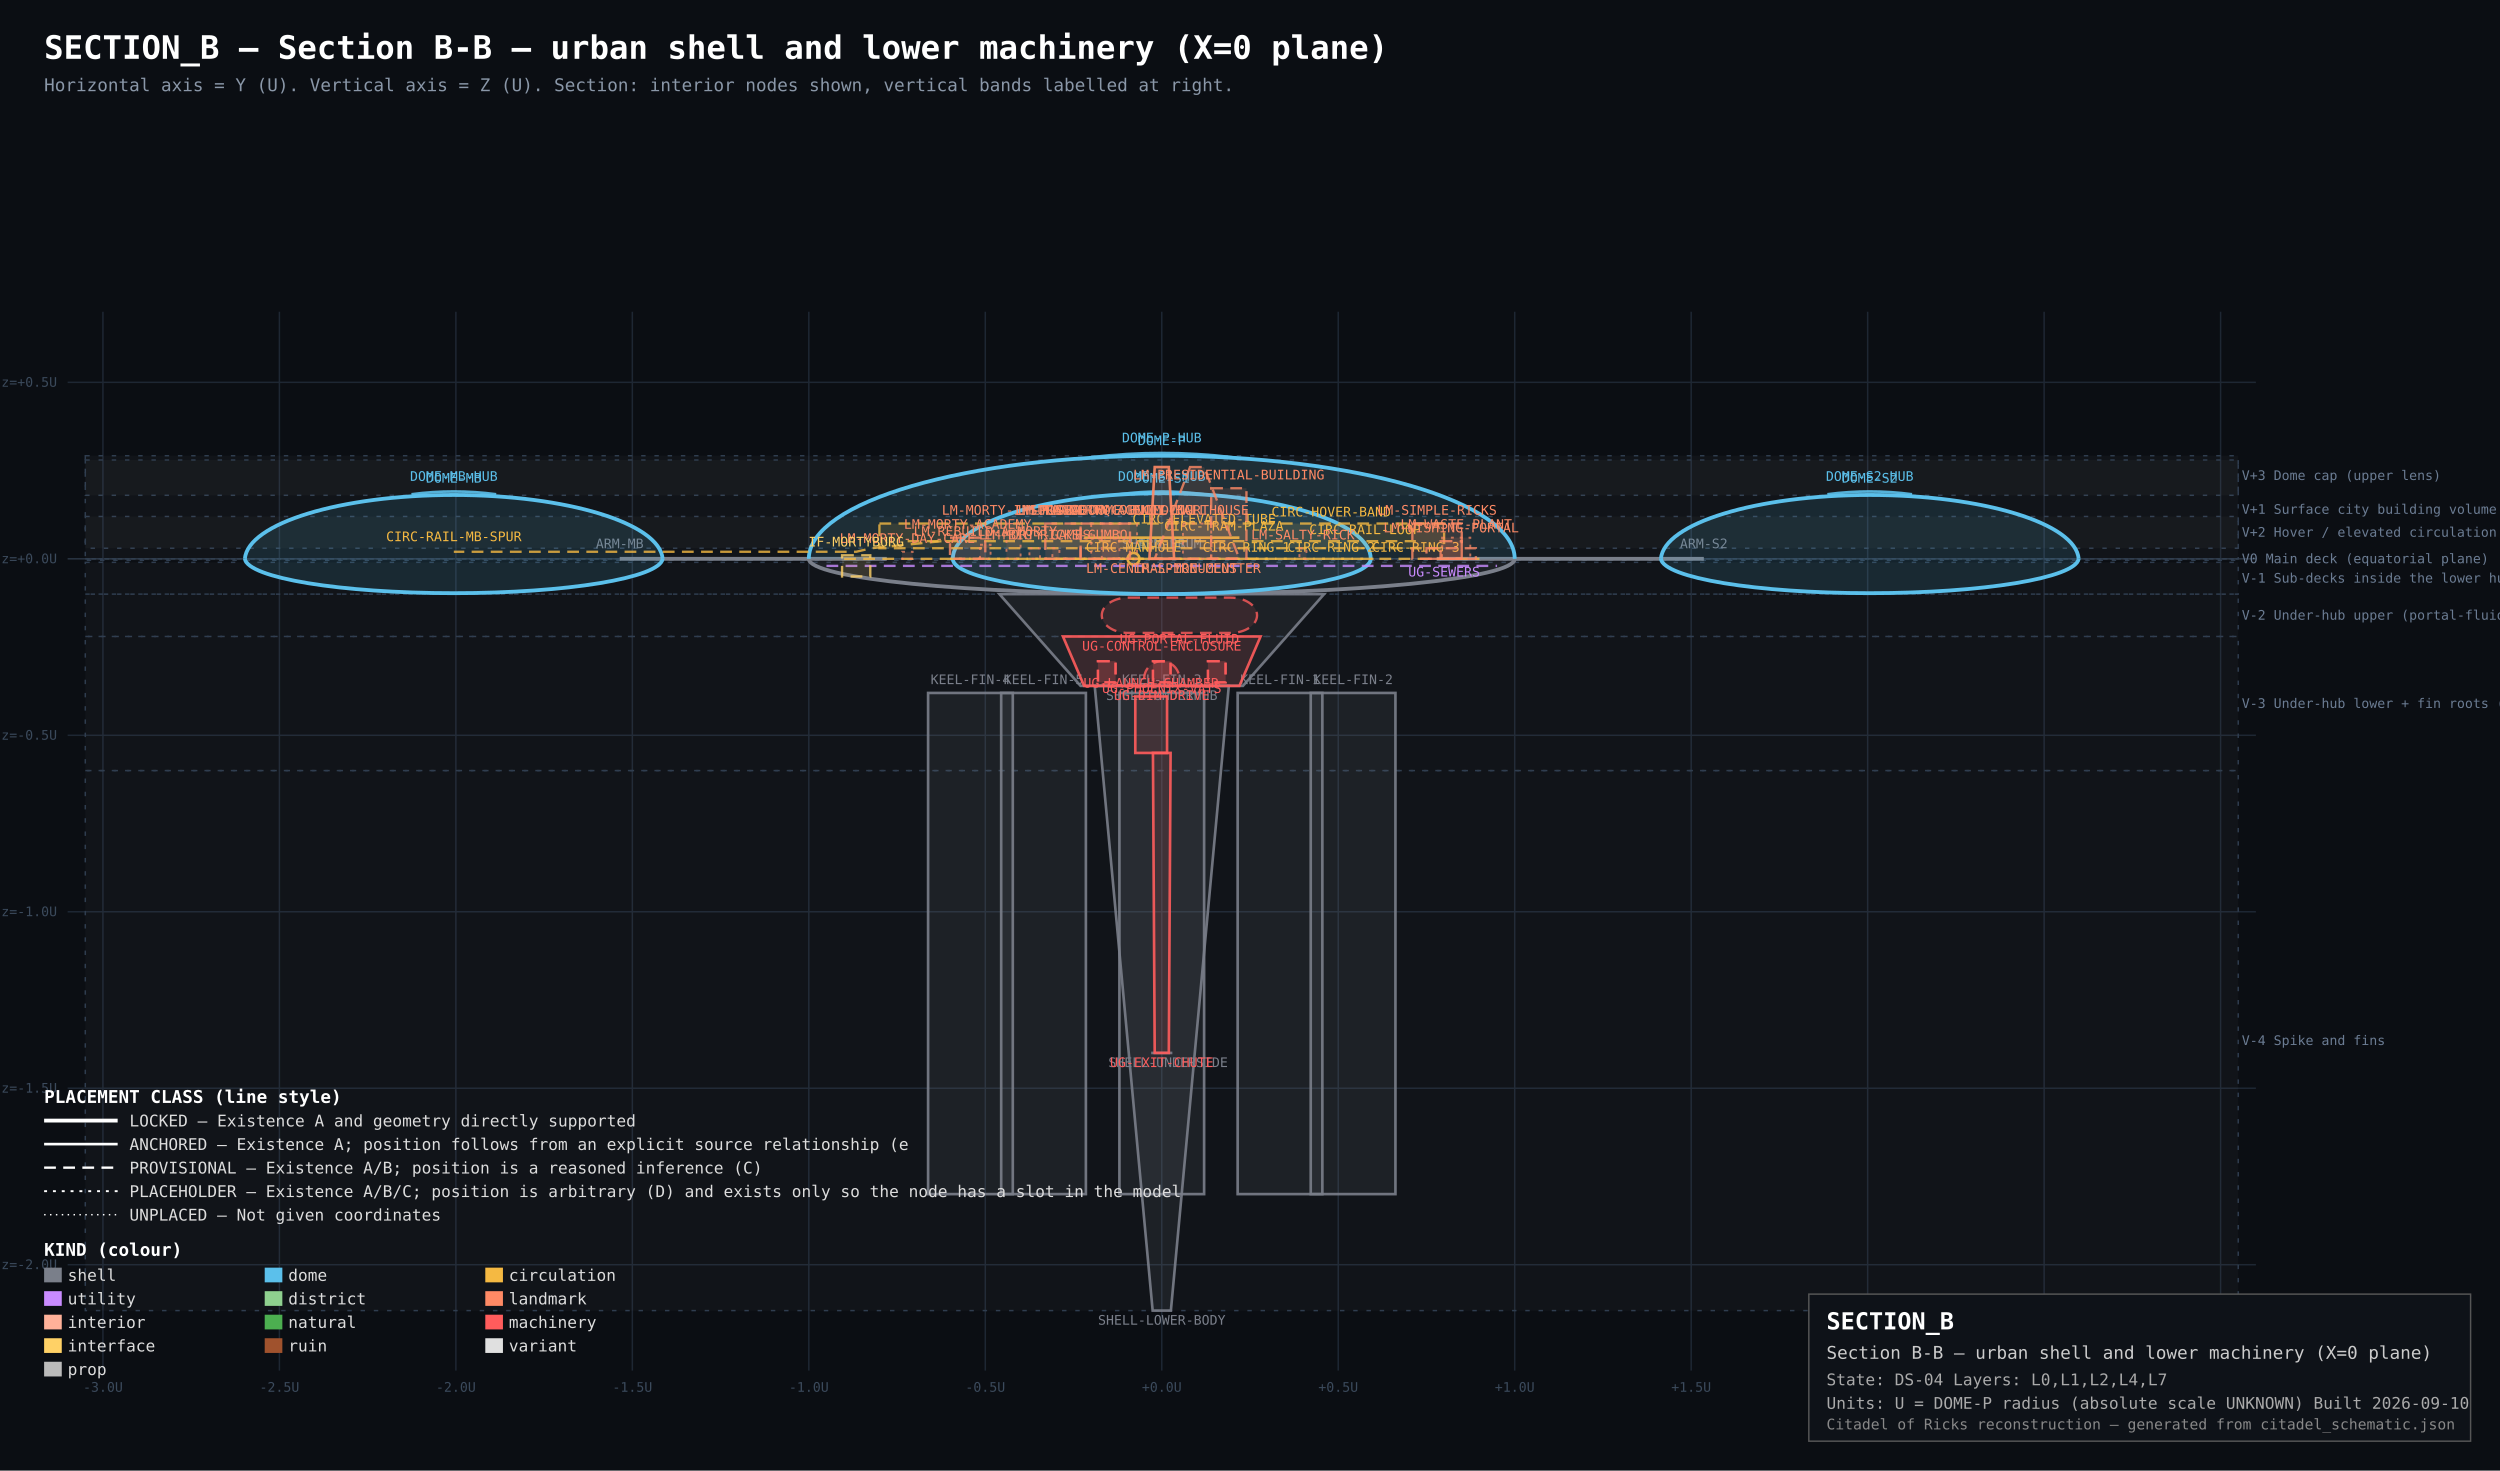
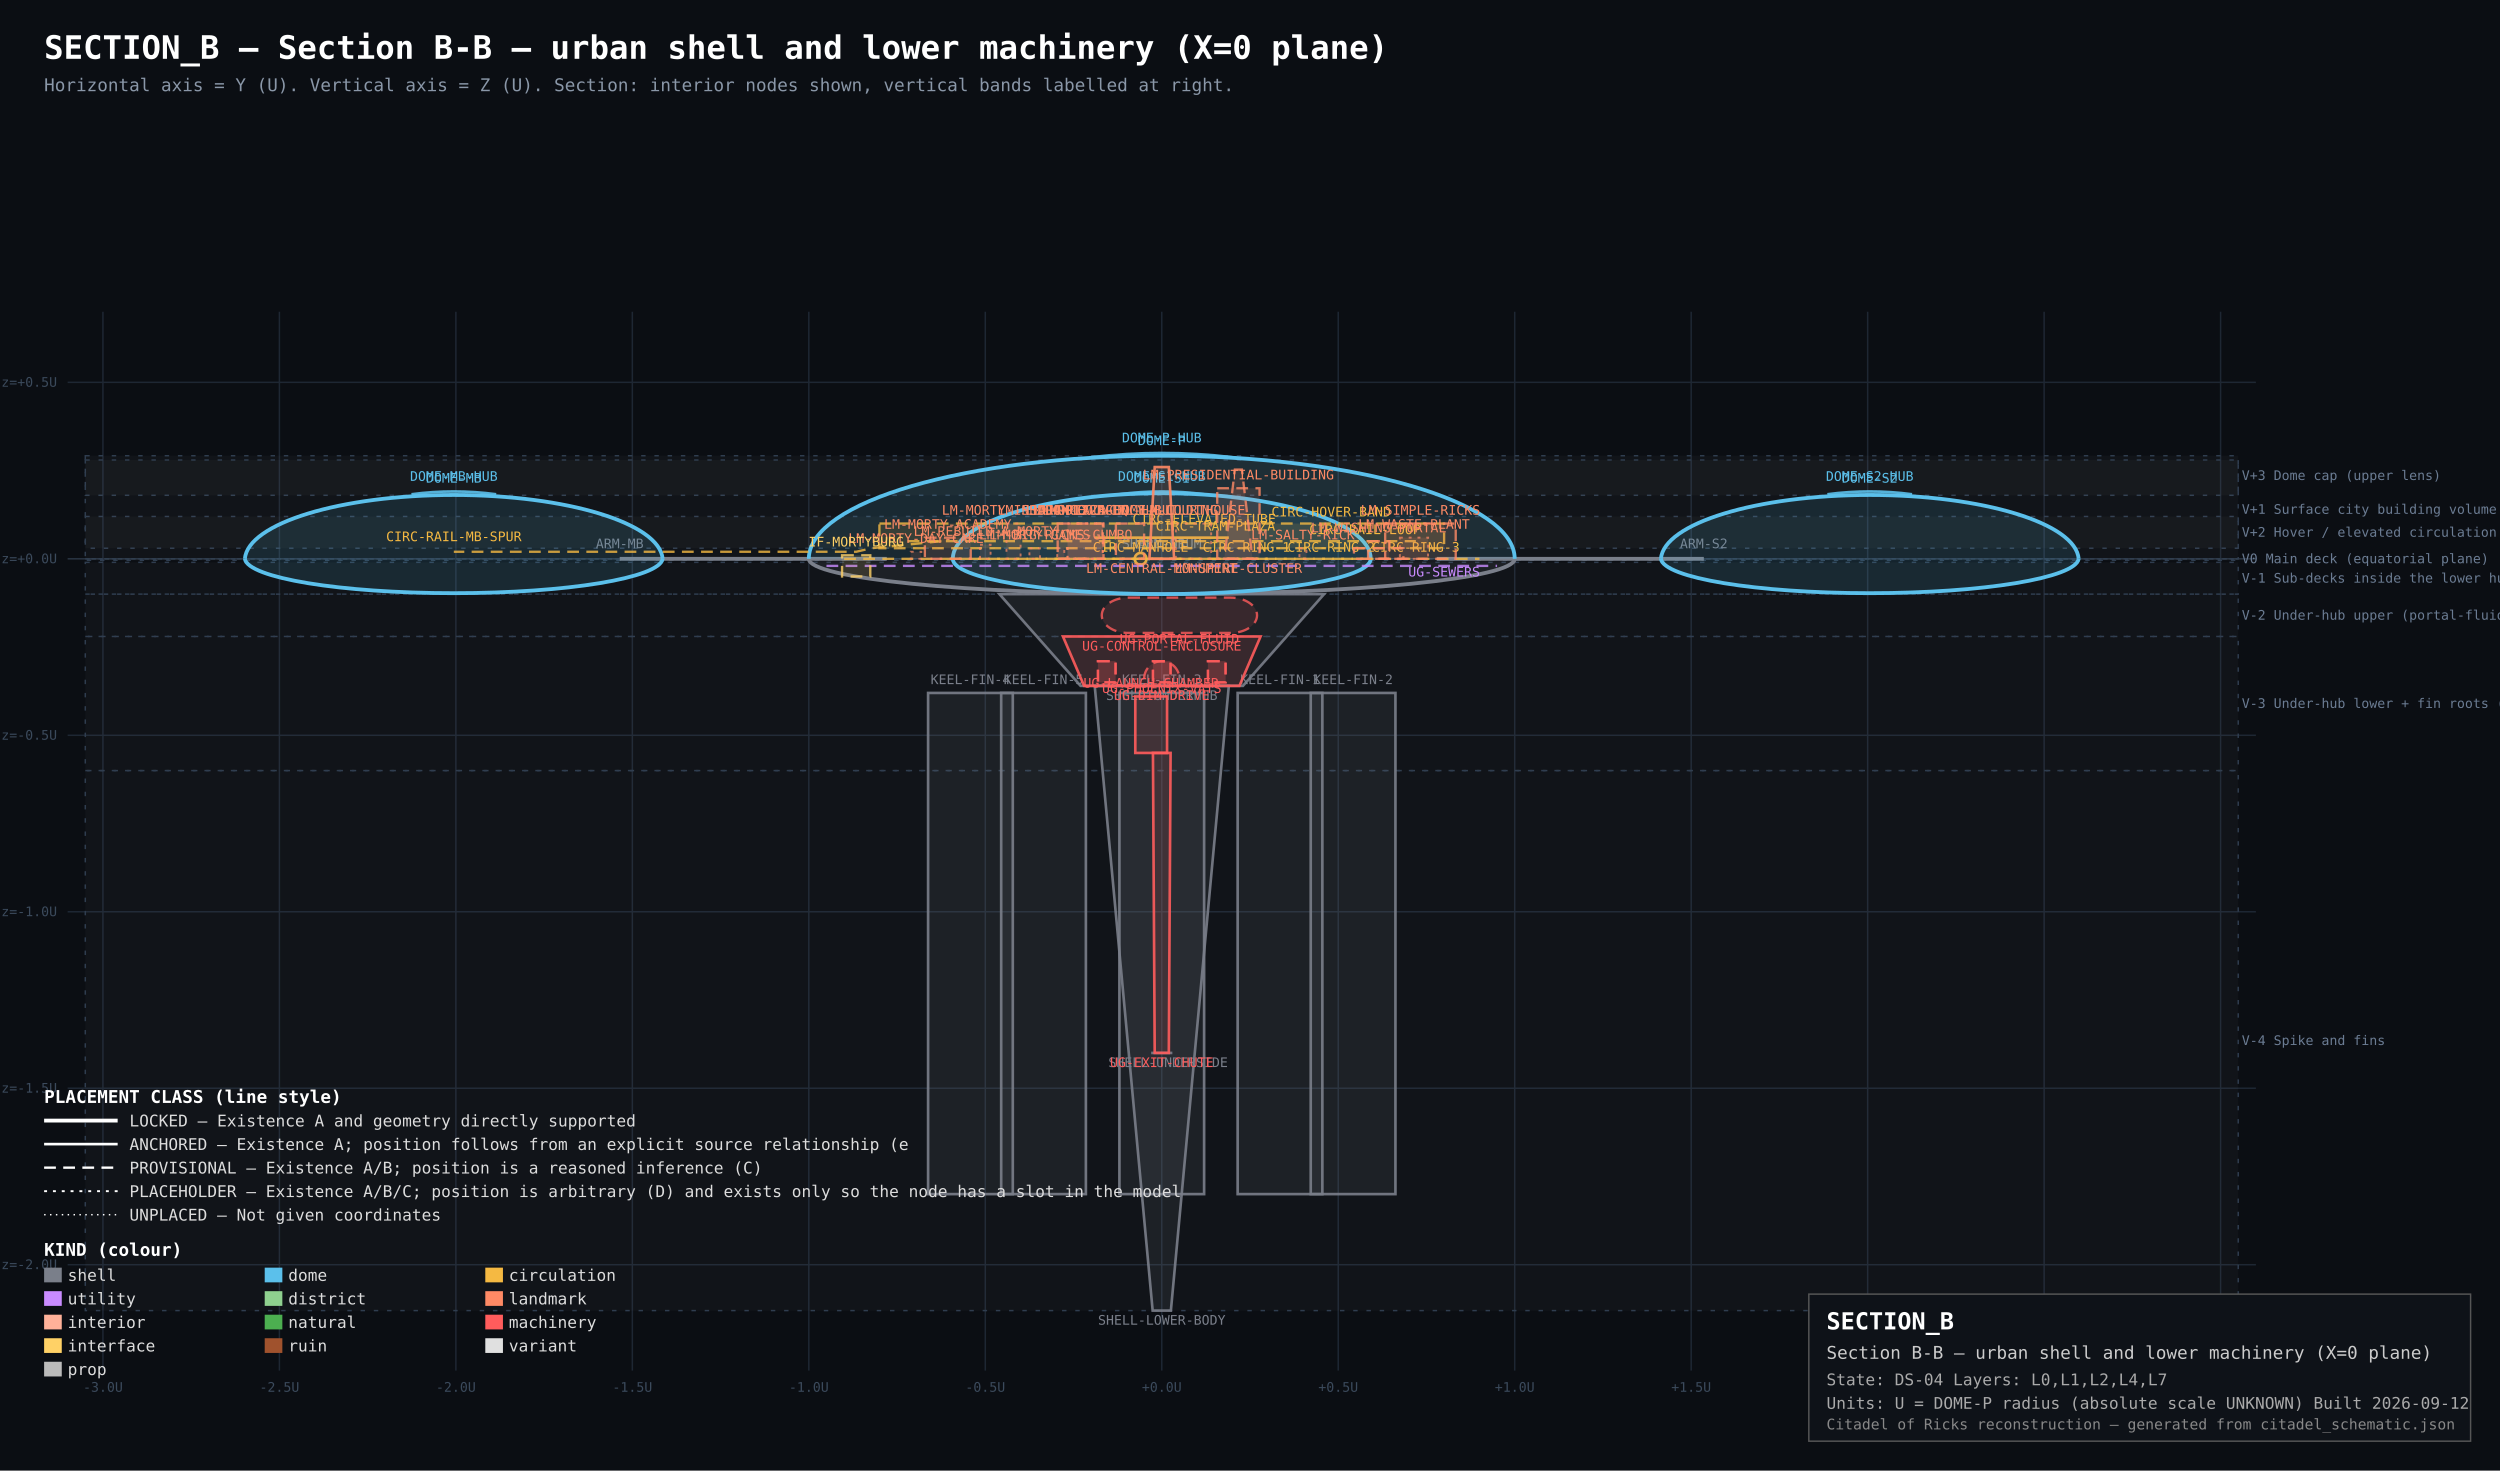
<svg xmlns="http://www.w3.org/2000/svg" width="1700" height="1000" viewBox="0 0 1700 1000" font-family="ui-monospace, Consolas, monospace">
  <rect width="1700" height="1000" fill="#0b0e13" />
  <line x1="46.0" y1="860.0" x2="1534.0" y2="860.0" stroke="#1e2733" stroke-width="1" />
  <text x="38.8" y="863.0" font-size="9" text-anchor="end" fill="#3b4a5c" font-family="ui-monospace, Consolas, monospace">z=-2.0U</text>
  <line x1="46.0" y1="740.0" x2="1534.0" y2="740.0" stroke="#1e2733" stroke-width="1" />
  <text x="38.8" y="743.0" font-size="9" text-anchor="end" fill="#3b4a5c" font-family="ui-monospace, Consolas, monospace">z=-1.5U</text>
  <line x1="46.0" y1="620.0" x2="1534.0" y2="620.0" stroke="#1e2733" stroke-width="1" />
  <text x="38.8" y="623.0" font-size="9" text-anchor="end" fill="#3b4a5c" font-family="ui-monospace, Consolas, monospace">z=-1.0U</text>
  <line x1="46.0" y1="500.0" x2="1534.0" y2="500.0" stroke="#1e2733" stroke-width="1" />
  <text x="38.8" y="503.0" font-size="9" text-anchor="end" fill="#3b4a5c" font-family="ui-monospace, Consolas, monospace">z=-0.5U</text>
  <line x1="46.0" y1="380.0" x2="1534.0" y2="380.0" stroke="#2a3644" stroke-width="1" />
  <text x="38.8" y="383.0" font-size="9" text-anchor="end" fill="#3b4a5c" font-family="ui-monospace, Consolas, monospace">z=+0.0U</text>
  <line x1="46.0" y1="260.0" x2="1534.0" y2="260.0" stroke="#1e2733" stroke-width="1" />
  <text x="38.8" y="263.0" font-size="9" text-anchor="end" fill="#3b4a5c" font-family="ui-monospace, Consolas, monospace">z=+0.5U</text>
  <line x1="70.0" y1="212.0" x2="70.0" y2="932.0" stroke="#1e2733" stroke-width="1" />
  <text x="70.0" y="946.4" font-size="9" text-anchor="middle" fill="#3b4a5c" font-family="ui-monospace, Consolas, monospace">-3.0U</text>
  <line x1="190.0" y1="212.0" x2="190.0" y2="932.0" stroke="#1e2733" stroke-width="1" />
  <text x="190.0" y="946.4" font-size="9" text-anchor="middle" fill="#3b4a5c" font-family="ui-monospace, Consolas, monospace">-2.5U</text>
  <line x1="310.0" y1="212.0" x2="310.0" y2="932.0" stroke="#1e2733" stroke-width="1" />
  <text x="310.0" y="946.4" font-size="9" text-anchor="middle" fill="#3b4a5c" font-family="ui-monospace, Consolas, monospace">-2.0U</text>
  <line x1="430.0" y1="212.0" x2="430.0" y2="932.0" stroke="#1e2733" stroke-width="1" />
  <text x="430.0" y="946.4" font-size="9" text-anchor="middle" fill="#3b4a5c" font-family="ui-monospace, Consolas, monospace">-1.5U</text>
  <line x1="550.0" y1="212.0" x2="550.0" y2="932.0" stroke="#1e2733" stroke-width="1" />
  <text x="550.0" y="946.4" font-size="9" text-anchor="middle" fill="#3b4a5c" font-family="ui-monospace, Consolas, monospace">-1.0U</text>
  <line x1="670.0" y1="212.0" x2="670.0" y2="932.0" stroke="#1e2733" stroke-width="1" />
  <text x="670.0" y="946.4" font-size="9" text-anchor="middle" fill="#3b4a5c" font-family="ui-monospace, Consolas, monospace">-0.5U</text>
  <line x1="790.0" y1="212.0" x2="790.0" y2="932.0" stroke="#1e2733" stroke-width="1" />
  <text x="790.0" y="946.4" font-size="9" text-anchor="middle" fill="#3b4a5c" font-family="ui-monospace, Consolas, monospace">+0.0U</text>
  <line x1="910.0" y1="212.0" x2="910.0" y2="932.0" stroke="#1e2733" stroke-width="1" />
  <text x="910.0" y="946.4" font-size="9" text-anchor="middle" fill="#3b4a5c" font-family="ui-monospace, Consolas, monospace">+0.5U</text>
  <line x1="1030.0" y1="212.0" x2="1030.0" y2="932.0" stroke="#1e2733" stroke-width="1" />
  <text x="1030.0" y="946.4" font-size="9" text-anchor="middle" fill="#3b4a5c" font-family="ui-monospace, Consolas, monospace">+1.0U</text>
  <line x1="1150.0" y1="212.0" x2="1150.0" y2="932.0" stroke="#1e2733" stroke-width="1" />
  <text x="1150.0" y="946.4" font-size="9" text-anchor="middle" fill="#3b4a5c" font-family="ui-monospace, Consolas, monospace">+1.5U</text>
  <line x1="1270.0" y1="212.0" x2="1270.0" y2="932.0" stroke="#1e2733" stroke-width="1" />
  <text x="1270.0" y="946.4" font-size="9" text-anchor="middle" fill="#3b4a5c" font-family="ui-monospace, Consolas, monospace">+2.0U</text>
  <line x1="1390.0" y1="212.0" x2="1390.0" y2="932.0" stroke="#1e2733" stroke-width="1" />
  <text x="1390.0" y="946.4" font-size="9" text-anchor="middle" fill="#3b4a5c" font-family="ui-monospace, Consolas, monospace">+2.5U</text>
  <line x1="1510.0" y1="212.0" x2="1510.0" y2="932.0" stroke="#1e2733" stroke-width="1" />
  <text x="1510.0" y="946.4" font-size="9" text-anchor="middle" fill="#3b4a5c" font-family="ui-monospace, Consolas, monospace">+3.0U</text>
  <rect x="58.0" y="309.9" width="1464.0" height="26.9" fill="#ffffff" fill-opacity="0.025" stroke="#2f3d4f" stroke-dasharray="3,6" />
  <text x="1524.4" y="326.4" font-size="9" text-anchor="start" fill="#6b7c93" font-family="ui-monospace, Consolas, monospace">V+3 Dome cap (upper lens)</text>
  <rect x="58.0" y="351.2" width="1464.0" height="21.6" fill="#ffffff" fill-opacity="0.025" stroke="#2f3d4f" stroke-dasharray="3,6" />
  <text x="1524.4" y="365.0" font-size="9" text-anchor="start" fill="#6b7c93" font-family="ui-monospace, Consolas, monospace">V+2 Hover / elevated circulation band</text>
  <rect x="58.0" y="312.8" width="1464.0" height="67.2" fill="#ffffff" fill-opacity="0.025" stroke="#2f3d4f" stroke-dasharray="3,6" />
  <text x="1524.4" y="349.4" font-size="9" text-anchor="start" fill="#6b7c93" font-family="ui-monospace, Consolas, monospace">V+1 Surface city building volume</text>
  <rect x="58.0" y="380.0" width="1464.0" height="1.0" fill="#ffffff" fill-opacity="0.025" stroke="#2f3d4f" stroke-dasharray="3,6" />
  <text x="1524.4" y="383.0" font-size="9" text-anchor="start" fill="#6b7c93" font-family="ui-monospace, Consolas, monospace">V0 Main deck (equatorial plane)</text>
  <rect x="58.0" y="382.4" width="1464.0" height="21.6" fill="#ffffff" fill-opacity="0.025" stroke="#2f3d4f" stroke-dasharray="3,6" />
  <text x="1524.4" y="396.2" font-size="9" text-anchor="start" fill="#6b7c93" font-family="ui-monospace, Consolas, monospace">V-1 Sub-decks inside the lower hull</text>
  <rect x="58.0" y="404.0" width="1464.0" height="28.8" fill="#ffffff" fill-opacity="0.025" stroke="#2f3d4f" stroke-dasharray="3,6" />
  <text x="1524.4" y="421.4" font-size="9" text-anchor="start" fill="#6b7c93" font-family="ui-monospace, Consolas, monospace">V-2 Under-hub upper (portal-fluid production)</text>
  <rect x="58.0" y="432.8" width="1464.0" height="91.2" fill="#ffffff" fill-opacity="0.025" stroke="#2f3d4f" stroke-dasharray="3,6" />
  <text x="1524.4" y="481.4" font-size="9" text-anchor="start" fill="#6b7c93" font-family="ui-monospace, Consolas, monospace">V-3 Under-hub lower + fin roots (Dimensional Drive, launch)</text>
  <rect x="58.0" y="524.0" width="1464.0" height="367.2" fill="#ffffff" fill-opacity="0.025" stroke="#2f3d4f" stroke-dasharray="3,6" />
  <text x="1524.4" y="710.6" font-size="9" text-anchor="start" fill="#6b7c93" font-family="ui-monospace, Consolas, monospace">V-4 Spike and fins</text>
  <text x="30" y="40" font-size="22" fill="#fff" font-weight="bold">SECTION_B — Section B-B — urban shell and lower machinery (X=0 plane)</text>
  <text x="30" y="62" font-size="12" fill="#8a97a8">Horizontal axis = Y (U). Vertical axis = Z (U). Section: interior nodes shown, vertical bands labelled at right.</text>
  <path d="M 550.0,380.0 A 240.0 24.0 0 0 0 1030.0,380.0" stroke="#7a7f8a" stroke-width="2.6" stroke-opacity="1.0" fill="#7a7f8a" fill-opacity="0.12" />
  <text x="790.0" y="372.8" font-size="9" text-anchor="middle" fill="#7a7f8a" font-family="ui-monospace, Consolas, monospace">SHELL-DRUM</text>
  <polygon points="679.6,404.0 900.4,404.0 845.2,466.4 734.8,466.4" stroke="#7a7f8a" stroke-width="1.8" stroke-opacity="0.9" fill="#7a7f8a" fill-opacity="0.12" />
  <text x="790.0" y="476.0" font-size="9" text-anchor="middle" fill="#7a7f8a" font-family="ui-monospace, Consolas, monospace">SHELL-UNDERHUB</text>
  <rect x="841.6" y="471.2" width="57.6" height="340.8" stroke="#7a7f8a" stroke-width="1.8" stroke-opacity="0.9" fill="#7a7f8a" fill-opacity="0.12" />
  <text x="870.4" y="465.2" font-size="9" text-anchor="middle" fill="#7a7f8a" font-family="ui-monospace, Consolas, monospace">KEEL-FIN-1</text>
  <rect x="891.3" y="471.2" width="57.6" height="340.8" stroke="#7a7f8a" stroke-width="1.8" stroke-opacity="0.9" fill="#7a7f8a" fill-opacity="0.12" />
  <text x="920.1" y="465.2" font-size="9" text-anchor="middle" fill="#7a7f8a" font-family="ui-monospace, Consolas, monospace">KEEL-FIN-2</text>
  <rect x="761.2" y="471.2" width="57.6" height="340.8" stroke="#7a7f8a" stroke-width="1.8" stroke-opacity="0.9" fill="#7a7f8a" fill-opacity="0.12" />
  <text x="790.0" y="465.2" font-size="9" text-anchor="middle" fill="#7a7f8a" font-family="ui-monospace, Consolas, monospace">KEEL-FIN-3</text>
  <rect x="631.1" y="471.2" width="57.6" height="340.8" stroke="#7a7f8a" stroke-width="1.8" stroke-opacity="0.9" fill="#7a7f8a" fill-opacity="0.12" />
  <text x="659.9" y="465.2" font-size="9" text-anchor="middle" fill="#7a7f8a" font-family="ui-monospace, Consolas, monospace">KEEL-FIN-4</text>
  <rect x="680.8" y="471.2" width="57.6" height="340.8" stroke="#7a7f8a" stroke-width="1.8" stroke-opacity="0.9" fill="#7a7f8a" fill-opacity="0.12" />
  <text x="709.6" y="465.2" font-size="9" text-anchor="middle" fill="#7a7f8a" font-family="ui-monospace, Consolas, monospace">KEEL-FIN-5</text>
  <polygon points="744.4,466.4 835.6,466.4 796.2,891.2 783.8,891.2" stroke="#7a7f8a" stroke-width="1.8" stroke-opacity="0.9" fill="#7a7f8a" fill-opacity="0.12" />
  <text x="790.0" y="900.8" font-size="9" text-anchor="middle" fill="#7a7f8a" font-family="ui-monospace, Consolas, monospace">SHELL-LOWER-BODY</text>
  <line x1="782.8" y1="716.0" x2="797.2" y2="716.0" stroke="#7a7f8a" stroke-width="1.8" stroke-opacity="0.9" fill="none" />
  <text x="794.3" y="725.6" font-size="9" text-anchor="middle" fill="#7a7f8a" font-family="ui-monospace, Consolas, monospace">SHELL-UNDERSIDE</text>
  <polyline points="790.0,380.0 790.0,380.0 790.0,380.0" stroke="#7a7f8a" stroke-width="2.6" stroke-opacity="1.0" fill="none" />
  <text x="790.0" y="372.8" font-size="9" text-anchor="middle" fill="#7a7f8a" font-family="ui-monospace, Consolas, monospace">ARM-S1</text>
  <polyline points="977.0,380.0 1070.6,380.0 1158.6,380.0" stroke="#7a7f8a" stroke-width="2.6" stroke-opacity="1.0" fill="none" />
  <text x="1158.6" y="372.8" font-size="9" text-anchor="middle" fill="#7a7f8a" font-family="ui-monospace, Consolas, monospace">ARM-S2</text>
  <polyline points="603.0,380.0 509.4,380.0 421.4,380.0" stroke="#7a7f8a" stroke-width="2.6" stroke-opacity="1.0" fill="none" />
  <text x="421.4" y="372.8" font-size="9" text-anchor="middle" fill="#7a7f8a" font-family="ui-monospace, Consolas, monospace">ARM-MB</text>
  <path d="M 550.0,380.0 A 240.0 70.1 0 0 1 1030.0,380.0" stroke="#5bc0eb" stroke-width="2.6" stroke-opacity="1.0" fill="#5bc0eb" fill-opacity="0.12" />
  <text x="790.0" y="302.7" font-size="9" text-anchor="middle" fill="#5bc0eb" font-family="ui-monospace, Consolas, monospace">DOME-P</text>
  <path d="M 647.9,380.0 A 142.1 44.6 0 0 1 932.1,380.0" stroke="#5bc0eb" stroke-width="2.6" stroke-opacity="1.0" fill="#5bc0eb" fill-opacity="0.12" />
  <path d="M 647.9,380.0 A 142.1 24.0 0 0 0 932.1,380.0" stroke="#5bc0eb" stroke-width="2.6" stroke-opacity="1.0" fill="#5bc0eb" fill-opacity="0.12" />
  <text x="790.0" y="328.2" font-size="9" text-anchor="middle" fill="#5bc0eb" font-family="ui-monospace, Consolas, monospace">DOME-S1</text>
  <path d="M 1129.4,380.0 A 142.1 44.6 0 0 1 1413.5,380.0" stroke="#5bc0eb" stroke-width="2.6" stroke-opacity="1.0" fill="#5bc0eb" fill-opacity="0.12" />
  <path d="M 1129.4,380.0 A 142.1 24.0 0 0 0 1413.5,380.0" stroke="#5bc0eb" stroke-width="2.6" stroke-opacity="1.0" fill="#5bc0eb" fill-opacity="0.12" />
  <text x="1271.4" y="328.2" font-size="9" text-anchor="middle" fill="#5bc0eb" font-family="ui-monospace, Consolas, monospace">DOME-S2</text>
  <path d="M 166.5,380.0 A 142.1 44.6 0 0 1 450.6,380.0" stroke="#5bc0eb" stroke-width="2.6" stroke-opacity="1.0" fill="#5bc0eb" fill-opacity="0.12" />
  <path d="M 166.5,380.0 A 142.1 24.0 0 0 0 450.6,380.0" stroke="#5bc0eb" stroke-width="2.6" stroke-opacity="1.0" fill="#5bc0eb" fill-opacity="0.12" />
  <text x="308.6" y="328.2" font-size="9" text-anchor="middle" fill="#5bc0eb" font-family="ui-monospace, Consolas, monospace">DOME-MB</text>
  <path d="M 742.0,310.9 A 401.4 401.4 0 0 1 838.0,310.9" stroke="#5bc0eb" stroke-width="1.8" stroke-opacity="0.9" fill="#5bc0eb" fill-opacity="0.12" />
  <text x="790.0" y="300.8" font-size="9" text-anchor="middle" fill="#5bc0eb" font-family="ui-monospace, Consolas, monospace">DOME-P-HUB</text>
  <path d="M 761.2,336.1 A 217.0 217.0 0 0 1 818.8,336.1" stroke="#5bc0eb" stroke-width="1.8" stroke-opacity="0.9" fill="#5bc0eb" fill-opacity="0.12" />
  <text x="790.0" y="327.0" font-size="9" text-anchor="middle" fill="#5bc0eb" font-family="ui-monospace, Consolas, monospace">DOME-S1-HUB</text>
  <path d="M 1242.6,336.1 A 217.0 217.0 0 0 1 1300.2,336.1" stroke="#5bc0eb" stroke-width="1.8" stroke-opacity="0.9" fill="#5bc0eb" fill-opacity="0.12" />
  <text x="1271.4" y="327.0" font-size="9" text-anchor="middle" fill="#5bc0eb" font-family="ui-monospace, Consolas, monospace">DOME-S2-HUB</text>
  <path d="M 279.8,336.1 A 217.0 217.0 0 0 1 337.4,336.1" stroke="#5bc0eb" stroke-width="1.8" stroke-opacity="0.9" fill="#5bc0eb" fill-opacity="0.12" />
  <text x="308.6" y="327.0" font-size="9" text-anchor="middle" fill="#5bc0eb" font-family="ui-monospace, Consolas, monospace">DOME-MB-HUB</text>
  <line x1="718.0" y1="380.0" x2="862.0" y2="380.0" stroke="#f5b942" stroke-width="1.6" stroke-opacity="0.8" stroke-dasharray="8,5" fill="none" />
  <text x="847.6" y="375.2" font-size="9" text-anchor="middle" fill="#f5b942" font-family="ui-monospace, Consolas, monospace">CIRC-RING-1</text>
  <line x1="646.0" y1="380.0" x2="934.0" y2="380.0" stroke="#f5b942" stroke-width="1.6" stroke-opacity="0.8" stroke-dasharray="8,5" fill="none" />
  <text x="905.2" y="375.2" font-size="9" text-anchor="middle" fill="#f5b942" font-family="ui-monospace, Consolas, monospace">CIRC-RING-2</text>
  <line x1="574.0" y1="380.0" x2="1006.0" y2="380.0" stroke="#f5b942" stroke-width="1.6" stroke-opacity="0.8" stroke-dasharray="8,5" fill="none" />
  <text x="962.8" y="375.2" font-size="9" text-anchor="middle" fill="#f5b942" font-family="ui-monospace, Consolas, monospace">CIRC-RING-3</text>
  <line x1="617.2" y1="368.0" x2="962.8" y2="368.0" stroke="#f5b942" stroke-width="1.6" stroke-opacity="0.8" stroke-dasharray="8,5" fill="none" />
  <text x="928.2" y="363.2" font-size="9" text-anchor="middle" fill="#f5b942" font-family="ui-monospace, Consolas, monospace">CIRC-RAIL-LOOP</text>
  <polyline points="640.2,368.0 592.5,372.8 582.2,375.2 499.1,375.2 431.7,375.2 308.6,375.2" stroke="#f5b942" stroke-width="1.6" stroke-opacity="0.8" stroke-dasharray="8,5" fill="none" />
  <text x="308.6" y="368.0" font-size="9" text-anchor="middle" fill="#f5b942" font-family="ui-monospace, Consolas, monospace">CIRC-RAIL-MB-SPUR</text>
-   <line x1="737.2" y1="365.6" x2="842.8" y2="365.6" stroke="#f5b942" stroke-width="1.8" stroke-opacity="0.9" fill="none" />
-   <text x="832.2" y="360.8" font-size="9" text-anchor="middle" fill="#f5b942" font-family="ui-monospace, Consolas, monospace">CIRC-TRAM-PLAZA</text>
+   <line x1="744.4" y1="365.6" x2="835.6" y2="365.6" stroke="#f5b942" stroke-width="1.8" stroke-opacity="0.9" fill="none" />
+   <text x="826.5" y="360.8" font-size="9" text-anchor="middle" fill="#f5b942" font-family="ui-monospace, Consolas, monospace">CIRC-TRAM-PLAZA</text>
  <rect x="598.0" y="356.0" width="384.0" height="16.8" stroke="#f5b942" stroke-width="1.6" stroke-opacity="0.8" stroke-dasharray="8,5" fill="#f5b942" fill-opacity="0.12" />
  <text x="905.2" y="351.2" font-size="9" text-anchor="middle" fill="#f5b942" font-family="ui-monospace, Consolas, monospace">CIRC-HOVER-BAND</text>
-   <circle cx="770.8" cy="380.0" r="4" stroke="#f5b942" stroke-width="1.8" stroke-opacity="0.9" fill="#f5b942" fill-opacity="0.12" />
-   <text x="770.8" y="375.2" font-size="9" text-anchor="middle" fill="#f5b942" font-family="ui-monospace, Consolas, monospace">CIRC-MANHOLE</text>
+   <circle cx="775.6" cy="380.0" r="4" stroke="#f5b942" stroke-width="1.8" stroke-opacity="0.9" fill="#f5b942" fill-opacity="0.12" />
+   <text x="775.6" y="375.2" font-size="9" text-anchor="middle" fill="#f5b942" font-family="ui-monospace, Consolas, monospace">CIRC-MANHOLE</text>
  <polyline points="818.8,363.2 818.8,363.2 818.8,363.2" stroke="#f5b942" stroke-width="1.6" stroke-opacity="0.8" stroke-dasharray="8,5" fill="none" />
  <text x="818.8" y="356.0" font-size="9" text-anchor="middle" fill="#f5b942" font-family="ui-monospace, Consolas, monospace">CIRC-ELEVATED-TUBE</text>
  <line x1="562.0" y1="384.8" x2="1018.0" y2="384.8" stroke="#c98bff" stroke-width="1.6" stroke-opacity="0.8" stroke-dasharray="8,5" fill="none" />
  <text x="982.0" y="392.0" font-size="9" text-anchor="middle" fill="#c98bff" font-family="ui-monospace, Consolas, monospace">UG-SEWERS</text>
  <polygon points="785.2,317.6 794.8,317.6 798.4,380.0 781.6,380.0" stroke="#ff8a65" stroke-width="1.8" stroke-opacity="0.9" fill="#ff8a65" fill-opacity="0.12" />
  <text x="790.0" y="389.6" font-size="9" text-anchor="middle" fill="#ff8a65" font-family="ui-monospace, Consolas, monospace">LM-CENTRAL-MONUMENT</text>
-   <polygon points="809.2,317.6 818.8,317.6 842.8,380.0 785.2,380.0" stroke="#ff8a65" stroke-width="1.6" stroke-opacity="0.8" stroke-dasharray="8,5" fill="#ff8a65" fill-opacity="0.12" />
-   <text x="814.0" y="389.6" font-size="9" text-anchor="middle" fill="#ff8a65" font-family="ui-monospace, Consolas, monospace">LM-SPIRE-CLUSTER</text>
-   <rect x="823.6" y="332.0" width="24.0" height="48.0" stroke="#ff8a65" stroke-width="1.6" stroke-opacity="0.8" stroke-dasharray="8,5" fill="#ff8a65" fill-opacity="0.12" />
-   <text x="835.6" y="326.0" font-size="9" text-anchor="middle" fill="#ff8a65" font-family="ui-monospace, Consolas, monospace">LM-PRESIDENTIAL-BUILDING</text>
-   <rect x="734.8" y="356.0" width="33.6" height="24.0" stroke="#ff8a65" stroke-width="1.6" stroke-opacity="0.8" stroke-dasharray="8,5" fill="#ff8a65" fill-opacity="0.12" />
-   <text x="751.6" y="350.0" font-size="9" text-anchor="middle" fill="#ff8a65" font-family="ui-monospace, Consolas, monospace">LM-PLAZA-DOME-BUILDING</text>
-   <rect x="749.2" y="356.0" width="24.0" height="24.0" stroke="#ff8a65" stroke-width="1.3" stroke-opacity="0.7" stroke-dasharray="2,4" fill="#ff8a65" fill-opacity="0.12" />
-   <text x="761.2" y="350.0" font-size="9" text-anchor="middle" fill="#ff8a65" font-family="ui-monospace, Consolas, monospace">LM-SHADOW-COUNCIL-HALL</text>
-   <rect x="804.4" y="356.0" width="19.2" height="24.0" stroke="#ff8a65" stroke-width="1.3" stroke-opacity="0.7" stroke-dasharray="2,4" fill="#ff8a65" fill-opacity="0.12" />
-   <text x="814.0" y="350.0" font-size="9" text-anchor="middle" fill="#ff8a65" font-family="ui-monospace, Consolas, monospace">LM-COURTHOUSE</text>
-   <rect x="742.0" y="356.0" width="19.2" height="24.0" stroke="#ff8a65" stroke-width="1.3" stroke-opacity="0.7" stroke-dasharray="2,4" fill="#ff8a65" fill-opacity="0.12" />
-   <text x="751.6" y="350.0" font-size="9" text-anchor="middle" fill="#ff8a65" font-family="ui-monospace, Consolas, monospace">LM-MORTY-AGENCY</text>
-   <rect x="710.8" y="356.0" width="24.0" height="24.0" stroke="#ff8a65" stroke-width="1.6" stroke-opacity="0.8" stroke-dasharray="8,5" fill="#ff8a65" fill-opacity="0.12" />
-   <text x="722.8" y="350.0" font-size="9" text-anchor="middle" fill="#ff8a65" font-family="ui-monospace, Consolas, monospace">LM-POLICE-HQ</text>
-   <rect x="646.0" y="365.6" width="24.0" height="14.4" stroke="#ff8a65" stroke-width="1.6" stroke-opacity="0.8" stroke-dasharray="8,5" fill="#ff8a65" fill-opacity="0.12" />
-   <text x="658.0" y="359.6" font-size="9" text-anchor="middle" fill="#ff8a65" font-family="ui-monospace, Consolas, monospace">LM-MORTY-ACADEMY</text>
-   <rect x="960.4" y="356.0" width="33.6" height="24.0" stroke="#ff8a65" stroke-width="1.6" stroke-opacity="0.8" stroke-dasharray="8,5" fill="#ff8a65" fill-opacity="0.12" />
-   <text x="977.2" y="350.0" font-size="9" text-anchor="middle" fill="#ff8a65" font-family="ui-monospace, Consolas, monospace">LM-SIMPLE-RICKS</text>
-   <rect x="970.0" y="372.8" width="33.6" height="7.2" stroke="#ff8a65" stroke-width="1.6" stroke-opacity="0.8" stroke-dasharray="8,5" fill="none" />
-   <rect x="979.6" y="368.0" width="14.4" height="12.0" stroke="#ff8a65" stroke-width="1.6" stroke-opacity="0.8" stroke-dasharray="8,5" fill="#ff8a65" fill-opacity="0.12" />
-   <text x="986.8" y="362.0" font-size="9" text-anchor="middle" fill="#ff8a65" font-family="ui-monospace, Consolas, monospace">LM-WISHING-PORTAL</text>
-   <rect x="980.6" y="365.6" width="19.2" height="14.4" stroke="#ff8a65" stroke-width="1.3" stroke-opacity="0.7" stroke-dasharray="2,4" fill="#ff8a65" fill-opacity="0.12" />
-   <text x="990.2" y="359.6" font-size="9" text-anchor="middle" fill="#ff8a65" font-family="ui-monospace, Consolas, monospace">LM-WASTE-PLANT</text>
-   <rect x="613.4" y="375.2" width="7.2" height="4.8" stroke="#ff8a65" stroke-width="1.3" stroke-opacity="0.7" stroke-dasharray="2,4" fill="#ff8a65" fill-opacity="0.12" />
-   <text x="617.0" y="369.2" font-size="9" text-anchor="middle" fill="#ff8a65" font-family="ui-monospace, Consolas, monospace">LM-MORTY-DAY-CARE</text>
+   <polygon points="839.7,319.3 844.5,319.3 851.7,380.0 832.5,380.0" stroke="#ff8a65" stroke-width="1.6" stroke-opacity="0.8" stroke-dasharray="8,5" fill="#ff8a65" fill-opacity="0.12" />
+   <text x="842.1" y="389.6" font-size="9" text-anchor="middle" fill="#ff8a65" font-family="ui-monospace, Consolas, monospace">LM-SPIRE-CLUSTER</text>
+   <rect x="827.7" y="332.0" width="28.8" height="48.0" stroke="#ff8a65" stroke-width="1.6" stroke-opacity="0.8" stroke-dasharray="8,5" fill="#ff8a65" fill-opacity="0.12" />
+   <text x="842.1" y="326.0" font-size="9" text-anchor="middle" fill="#ff8a65" font-family="ui-monospace, Consolas, monospace">LM-PRESIDENTIAL-BUILDING</text>
+   <rect x="758.8" y="356.0" width="19.2" height="24.0" stroke="#ff8a65" stroke-width="1.6" stroke-opacity="0.8" stroke-dasharray="8,5" fill="#ff8a65" fill-opacity="0.12" />
+   <text x="768.4" y="350.0" font-size="9" text-anchor="middle" fill="#ff8a65" font-family="ui-monospace, Consolas, monospace">LM-PLAZA-DOME-BUILDING</text>
+   <rect x="725.9" y="356.0" width="24.0" height="24.0" stroke="#ff8a65" stroke-width="1.3" stroke-opacity="0.7" stroke-dasharray="2,4" fill="#ff8a65" fill-opacity="0.12" />
+   <text x="737.9" y="350.0" font-size="9" text-anchor="middle" fill="#ff8a65" font-family="ui-monospace, Consolas, monospace">LM-SHADOW-COUNCIL-HALL</text>
+   <rect x="799.6" y="356.0" width="24.0" height="24.0" stroke="#ff8a65" stroke-width="1.3" stroke-opacity="0.7" stroke-dasharray="2,4" fill="#ff8a65" fill-opacity="0.12" />
+   <text x="811.6" y="350.0" font-size="9" text-anchor="middle" fill="#ff8a65" font-family="ui-monospace, Consolas, monospace">LM-COURTHOUSE</text>
+   <rect x="725.9" y="356.0" width="24.0" height="24.0" stroke="#ff8a65" stroke-width="1.3" stroke-opacity="0.7" stroke-dasharray="2,4" fill="#ff8a65" fill-opacity="0.12" />
+   <text x="737.9" y="350.0" font-size="9" text-anchor="middle" fill="#ff8a65" font-family="ui-monospace, Consolas, monospace">LM-MORTY-AGENCY</text>
+   <rect x="719.2" y="356.0" width="31.2" height="24.0" stroke="#ff8a65" stroke-width="1.6" stroke-opacity="0.8" stroke-dasharray="8,5" fill="#ff8a65" fill-opacity="0.12" />
+   <text x="734.8" y="350.0" font-size="9" text-anchor="middle" fill="#ff8a65" font-family="ui-monospace, Consolas, monospace">LM-POLICE-HQ</text>
+   <rect x="628.9" y="365.6" width="31.2" height="14.4" stroke="#ff8a65" stroke-width="1.6" stroke-opacity="0.8" stroke-dasharray="8,5" fill="#ff8a65" fill-opacity="0.12" />
+   <text x="644.5" y="359.6" font-size="9" text-anchor="middle" fill="#ff8a65" font-family="ui-monospace, Consolas, monospace">LM-MORTY-ACADEMY</text>
+   <rect x="941.9" y="356.0" width="48.0" height="24.0" stroke="#ff8a65" stroke-width="1.6" stroke-opacity="0.8" stroke-dasharray="8,5" fill="#ff8a65" fill-opacity="0.12" />
+   <text x="965.9" y="350.0" font-size="9" text-anchor="middle" fill="#ff8a65" font-family="ui-monospace, Consolas, monospace">LM-SIMPLE-RICKS</text>
+   <rect x="920.7" y="372.8" width="33.6" height="7.2" stroke="#ff8a65" stroke-width="1.6" stroke-opacity="0.8" stroke-dasharray="8,5" fill="none" />
+   <rect x="930.3" y="368.0" width="14.4" height="12.0" stroke="#ff8a65" stroke-width="1.6" stroke-opacity="0.8" stroke-dasharray="8,5" fill="#ff8a65" fill-opacity="0.12" />
+   <text x="937.5" y="362.0" font-size="9" text-anchor="middle" fill="#ff8a65" font-family="ui-monospace, Consolas, monospace">LM-WISHING-PORTAL</text>
+   <rect x="951.9" y="365.6" width="19.2" height="14.4" stroke="#ff8a65" stroke-width="1.3" stroke-opacity="0.7" stroke-dasharray="2,4" fill="#ff8a65" fill-opacity="0.12" />
+   <text x="961.5" y="359.6" font-size="9" text-anchor="middle" fill="#ff8a65" font-family="ui-monospace, Consolas, monospace">LM-WASTE-PLANT</text>
+   <rect x="619.3" y="375.2" width="7.2" height="4.8" stroke="#ff8a65" stroke-width="1.3" stroke-opacity="0.7" stroke-dasharray="2,4" fill="#ff8a65" fill-opacity="0.12" />
+   <text x="622.9" y="369.2" font-size="9" text-anchor="middle" fill="#ff8a65" font-family="ui-monospace, Consolas, monospace">LM-MORTY-DAY-CARE</text>
  <rect x="700.0" y="372.8" width="7.2" height="7.2" stroke="#ff8a65" stroke-width="1.3" stroke-opacity="0.7" stroke-dasharray="2,4" fill="#ff8a65" fill-opacity="0.12" />
  <text x="703.6" y="366.8" font-size="9" text-anchor="middle" fill="#ff8a65" font-family="ui-monospace, Consolas, monospace">LM-MORTY-GAMES</text>
  <rect x="684.4" y="356.0" width="9.6" height="24.0" stroke="#ff8a65" stroke-width="1.3" stroke-opacity="0.7" stroke-dasharray="2,4" fill="#ff8a65" fill-opacity="0.12" />
  <text x="689.2" y="350.0" font-size="9" text-anchor="middle" fill="#ff8a65" font-family="ui-monospace, Consolas, monospace">LM-MORTY-INSURANCE</text>
  <rect x="883.6" y="372.8" width="4.8" height="7.2" stroke="#ff8a65" stroke-width="1.3" stroke-opacity="0.7" stroke-dasharray="2,4" fill="#ff8a65" fill-opacity="0.12" />
  <text x="886.0" y="366.8" font-size="9" text-anchor="middle" fill="#ff8a65" font-family="ui-monospace, Consolas, monospace">LM-SALTY-RICK</text>
-   <rect x="715.6" y="372.8" width="4.8" height="7.2" stroke="#ff8a65" stroke-width="1.3" stroke-opacity="0.7" stroke-dasharray="2,4" fill="#ff8a65" fill-opacity="0.12" />
-   <text x="718.0" y="366.8" font-size="9" text-anchor="middle" fill="#ff8a65" font-family="ui-monospace, Consolas, monospace">LM-BIG-RICKS-GUMBO</text>
+   <rect x="718.9" y="372.8" width="4.8" height="7.2" stroke="#ff8a65" stroke-width="1.3" stroke-opacity="0.7" stroke-dasharray="2,4" fill="#ff8a65" fill-opacity="0.12" />
+   <text x="721.3" y="366.8" font-size="9" text-anchor="middle" fill="#ff8a65" font-family="ui-monospace, Consolas, monospace">LM-BIG-RICKS-GUMBO</text>
  <rect x="666.4" y="370.4" width="7.2" height="9.6" stroke="#ff8a65" stroke-width="1.3" stroke-opacity="0.7" stroke-dasharray="2,4" fill="#ff8a65" fill-opacity="0.12" />
  <text x="670.0" y="364.4" font-size="9" text-anchor="middle" fill="#ff8a65" font-family="ui-monospace, Consolas, monospace">LM-REBUILD-A-MORTY</text>
  <rect x="749.2" y="406.4" width="105.6" height="24.0" rx="18" stroke="#ff5c5c" stroke-width="1.6" stroke-opacity="0.8" stroke-dasharray="8,5" fill="#ff5c5c" fill-opacity="0.12" />
  <text x="802.0" y="437.6" font-size="9" text-anchor="middle" fill="#ff5c5c" font-family="ui-monospace, Consolas, monospace">UG-PORTAL-FLUID</text>
  <polygon points="722.8,432.8 857.2,432.8 842.8,466.4 737.2,466.4" stroke="#ff5c5c" stroke-width="1.8" stroke-opacity="0.9" fill="#ff5c5c" fill-opacity="0.12" />
  <text x="790.0" y="476.0" font-size="9" text-anchor="middle" fill="#ff5c5c" font-family="ui-monospace, Consolas, monospace">UG-DIM-DRIVE</text>
  <path d="M 778.0,461.6 A 12.0 12.0 0 0 1 802.0,461.6" stroke="#ff5c5c" stroke-width="1.6" stroke-opacity="0.8" stroke-dasharray="8,5" fill="#ff5c5c" fill-opacity="0.12" />
  <text x="790.0" y="442.4" font-size="9" text-anchor="middle" fill="#ff5c5c" font-family="ui-monospace, Consolas, monospace">UG-CONTROL-ENCLOSURE</text>
  <rect x="784.0" y="449.6" width="12.0" height="14.4" stroke="#ff5c5c" stroke-width="1.6" stroke-opacity="0.8" stroke-dasharray="8,5" fill="#ff5c5c" fill-opacity="0.12" />
  <rect x="821.4" y="449.6" width="12.0" height="14.4" stroke="#ff5c5c" stroke-width="1.6" stroke-opacity="0.8" stroke-dasharray="8,5" fill="#ff5c5c" fill-opacity="0.12" />
  <rect x="821.4" y="449.6" width="12.0" height="14.4" stroke="#ff5c5c" stroke-width="1.6" stroke-opacity="0.8" stroke-dasharray="8,5" fill="#ff5c5c" fill-opacity="0.12" />
  <rect x="784.0" y="449.6" width="12.0" height="14.4" stroke="#ff5c5c" stroke-width="1.6" stroke-opacity="0.8" stroke-dasharray="8,5" fill="#ff5c5c" fill-opacity="0.12" />
  <rect x="746.6" y="449.6" width="12.0" height="14.4" stroke="#ff5c5c" stroke-width="1.6" stroke-opacity="0.8" stroke-dasharray="8,5" fill="#ff5c5c" fill-opacity="0.12" />
  <rect x="746.6" y="449.6" width="12.0" height="14.4" stroke="#ff5c5c" stroke-width="1.6" stroke-opacity="0.8" stroke-dasharray="8,5" fill="#ff5c5c" fill-opacity="0.12" />
  <text x="790.0" y="471.2" font-size="9" text-anchor="middle" fill="#ff5c5c" font-family="ui-monospace, Consolas, monospace">UG-PHOENIX-VATS</text>
  <rect x="772.0" y="473.6" width="21.6" height="38.4" stroke="#ff5c5c" stroke-width="1.8" stroke-opacity="0.9" fill="#ff5c5c" fill-opacity="0.12" />
  <text x="782.8" y="467.6" font-size="9" text-anchor="middle" fill="#ff5c5c" font-family="ui-monospace, Consolas, monospace">UG-LAUNCH-CHAMBER</text>
  <polygon points="784.0,512.0 796.0,512.0 794.8,716.0 785.2,716.0" stroke="#ff5c5c" stroke-width="1.8" stroke-opacity="0.9" fill="#ff5c5c" fill-opacity="0.12" />
  <text x="790.0" y="725.6" font-size="9" text-anchor="middle" fill="#ff5c5c" font-family="ui-monospace, Consolas, monospace">UG-EXIT-CHUTE</text>
  <rect x="572.6" y="377.6" width="19.2" height="14.4" stroke="#ffd166" stroke-width="1.6" stroke-opacity="0.8" stroke-dasharray="8,5" fill="#ffd166" fill-opacity="0.12" />
  <text x="582.2" y="371.6" font-size="9" text-anchor="middle" fill="#ffd166" font-family="ui-monospace, Consolas, monospace">IF-MORTYBURG</text>
  <text x="30" y="750" font-size="12" fill="#fff" font-family="ui-monospace, Consolas, monospace" font-weight="bold">PLACEMENT CLASS (line style)</text>
  <line x1="30" y1="762" x2="80" y2="762" stroke="#fff" stroke-width="2.6" />
  <text x="88" y="766" font-size="11" fill="#ddd" font-family="ui-monospace, Consolas, monospace">LOCKED — Existence A and geometry directly supported</text>
  <line x1="30" y1="778" x2="80" y2="778" stroke="#fff" stroke-width="1.8" />
  <text x="88" y="782" font-size="11" fill="#ddd" font-family="ui-monospace, Consolas, monospace">ANCHORED — Existence A; position follows from an explicit source relationship (e</text>
  <line x1="30" y1="794" x2="80" y2="794" stroke="#fff" stroke-width="1.6" stroke-dasharray="8,5" />
  <text x="88" y="798" font-size="11" fill="#ddd" font-family="ui-monospace, Consolas, monospace">PROVISIONAL — Existence A/B; position is a reasoned inference (C)</text>
  <line x1="30" y1="810" x2="80" y2="810" stroke="#fff" stroke-width="1.3" stroke-dasharray="2,4" />
  <text x="88" y="814" font-size="11" fill="#ddd" font-family="ui-monospace, Consolas, monospace">PLACEHOLDER — Existence A/B/C; position is arbitrary (D) and exists only so the node has a slot in the model</text>
  <line x1="30" y1="826" x2="80" y2="826" stroke="#fff" stroke-width="1.0" stroke-dasharray="1,3" />
  <text x="88" y="830" font-size="11" fill="#ddd" font-family="ui-monospace, Consolas, monospace">UNPLACED — Not given coordinates</text>
  <text x="30" y="854" font-size="12" fill="#fff" font-family="ui-monospace, Consolas, monospace" font-weight="bold">KIND (colour)</text>
  <rect x="30" y="862" width="12" height="10" fill="#7a7f8a" />
  <text x="46" y="871" font-size="11" fill="#ddd" font-family="ui-monospace, Consolas, monospace">shell</text>
  <rect x="180" y="862" width="12" height="10" fill="#5bc0eb" />
  <text x="196" y="871" font-size="11" fill="#ddd" font-family="ui-monospace, Consolas, monospace">dome</text>
  <rect x="330" y="862" width="12" height="10" fill="#f5b942" />
  <text x="346" y="871" font-size="11" fill="#ddd" font-family="ui-monospace, Consolas, monospace">circulation</text>
  <rect x="30" y="878" width="12" height="10" fill="#c98bff" />
  <text x="46" y="887" font-size="11" fill="#ddd" font-family="ui-monospace, Consolas, monospace">utility</text>
  <rect x="180" y="878" width="12" height="10" fill="#8fd18f" />
  <text x="196" y="887" font-size="11" fill="#ddd" font-family="ui-monospace, Consolas, monospace">district</text>
  <rect x="330" y="878" width="12" height="10" fill="#ff8a65" />
  <text x="346" y="887" font-size="11" fill="#ddd" font-family="ui-monospace, Consolas, monospace">landmark</text>
  <rect x="30" y="894" width="12" height="10" fill="#ffb199" />
  <text x="46" y="903" font-size="11" fill="#ddd" font-family="ui-monospace, Consolas, monospace">interior</text>
  <rect x="180" y="894" width="12" height="10" fill="#4caf50" />
  <text x="196" y="903" font-size="11" fill="#ddd" font-family="ui-monospace, Consolas, monospace">natural</text>
  <rect x="330" y="894" width="12" height="10" fill="#ff5c5c" />
  <text x="346" y="903" font-size="11" fill="#ddd" font-family="ui-monospace, Consolas, monospace">machinery</text>
  <rect x="30" y="910" width="12" height="10" fill="#ffd166" />
  <text x="46" y="919" font-size="11" fill="#ddd" font-family="ui-monospace, Consolas, monospace">interface</text>
  <rect x="180" y="910" width="12" height="10" fill="#a0522d" />
  <text x="196" y="919" font-size="11" fill="#ddd" font-family="ui-monospace, Consolas, monospace">ruin</text>
  <rect x="330" y="910" width="12" height="10" fill="#e0e0e0" />
  <text x="346" y="919" font-size="11" fill="#ddd" font-family="ui-monospace, Consolas, monospace">variant</text>
  <rect x="30" y="926" width="12" height="10" fill="#bbbbbb" />
  <text x="46" y="935" font-size="11" fill="#ddd" font-family="ui-monospace, Consolas, monospace">prop</text>
  <rect x="1230" y="880" width="450" height="100" fill="#0e1218" stroke="#555" />
  <text x="1242" y="904" font-size="16" fill="#fff" font-family="ui-monospace, Consolas, monospace" font-weight="bold">SECTION_B</text>
  <text x="1242" y="924" font-size="12" fill="#ccc" font-family="ui-monospace, Consolas, monospace">Section B-B — urban shell and lower machinery (X=0 plane)</text>
  <text x="1242" y="942" font-size="11" fill="#aaa" font-family="ui-monospace, Consolas, monospace">State: DS-04   Layers: L0,L1,L2,L4,L7</text>
-   <text x="1242" y="958" font-size="11" fill="#aaa" font-family="ui-monospace, Consolas, monospace">Units: U = DOME-P radius (absolute scale UNKNOWN)   Built 2026-09-10</text>
+   <text x="1242" y="958" font-size="11" fill="#aaa" font-family="ui-monospace, Consolas, monospace">Units: U = DOME-P radius (absolute scale UNKNOWN)   Built 2026-09-12</text>
  <text x="1242" y="972" font-size="10" fill="#888" font-family="ui-monospace, Consolas, monospace">Citadel of Ricks reconstruction — generated from citadel_schematic.json</text>
</svg>
